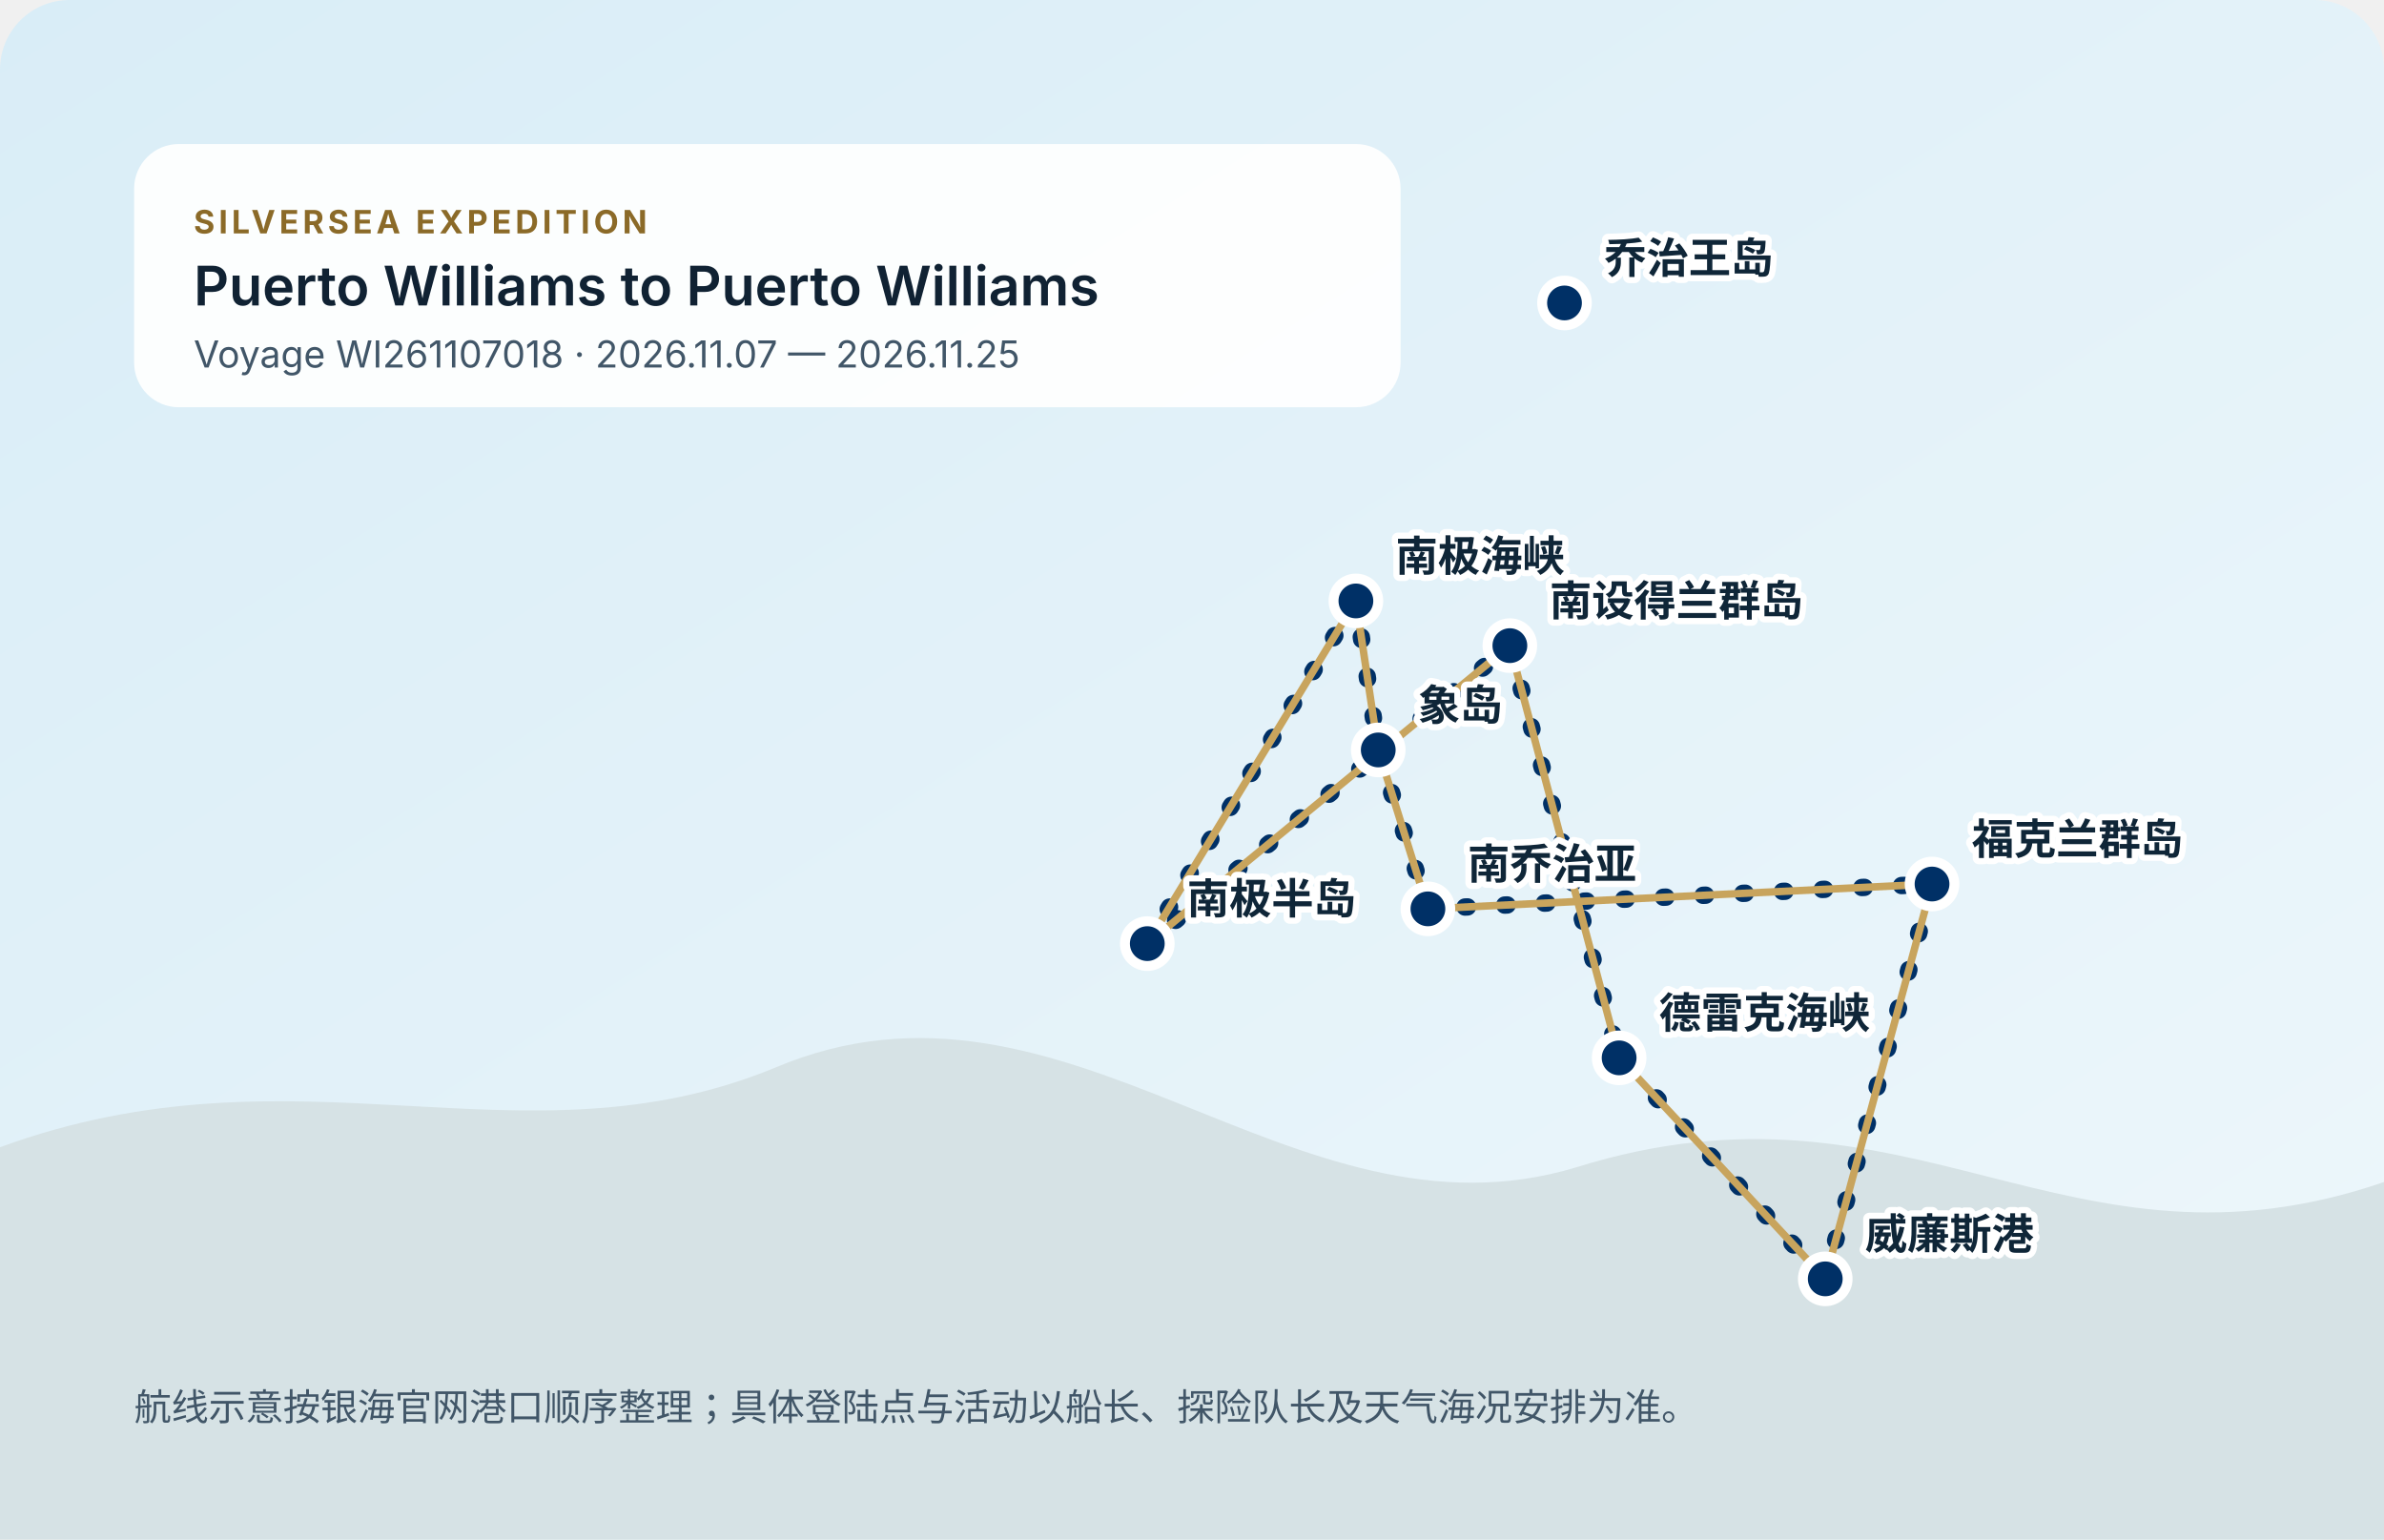
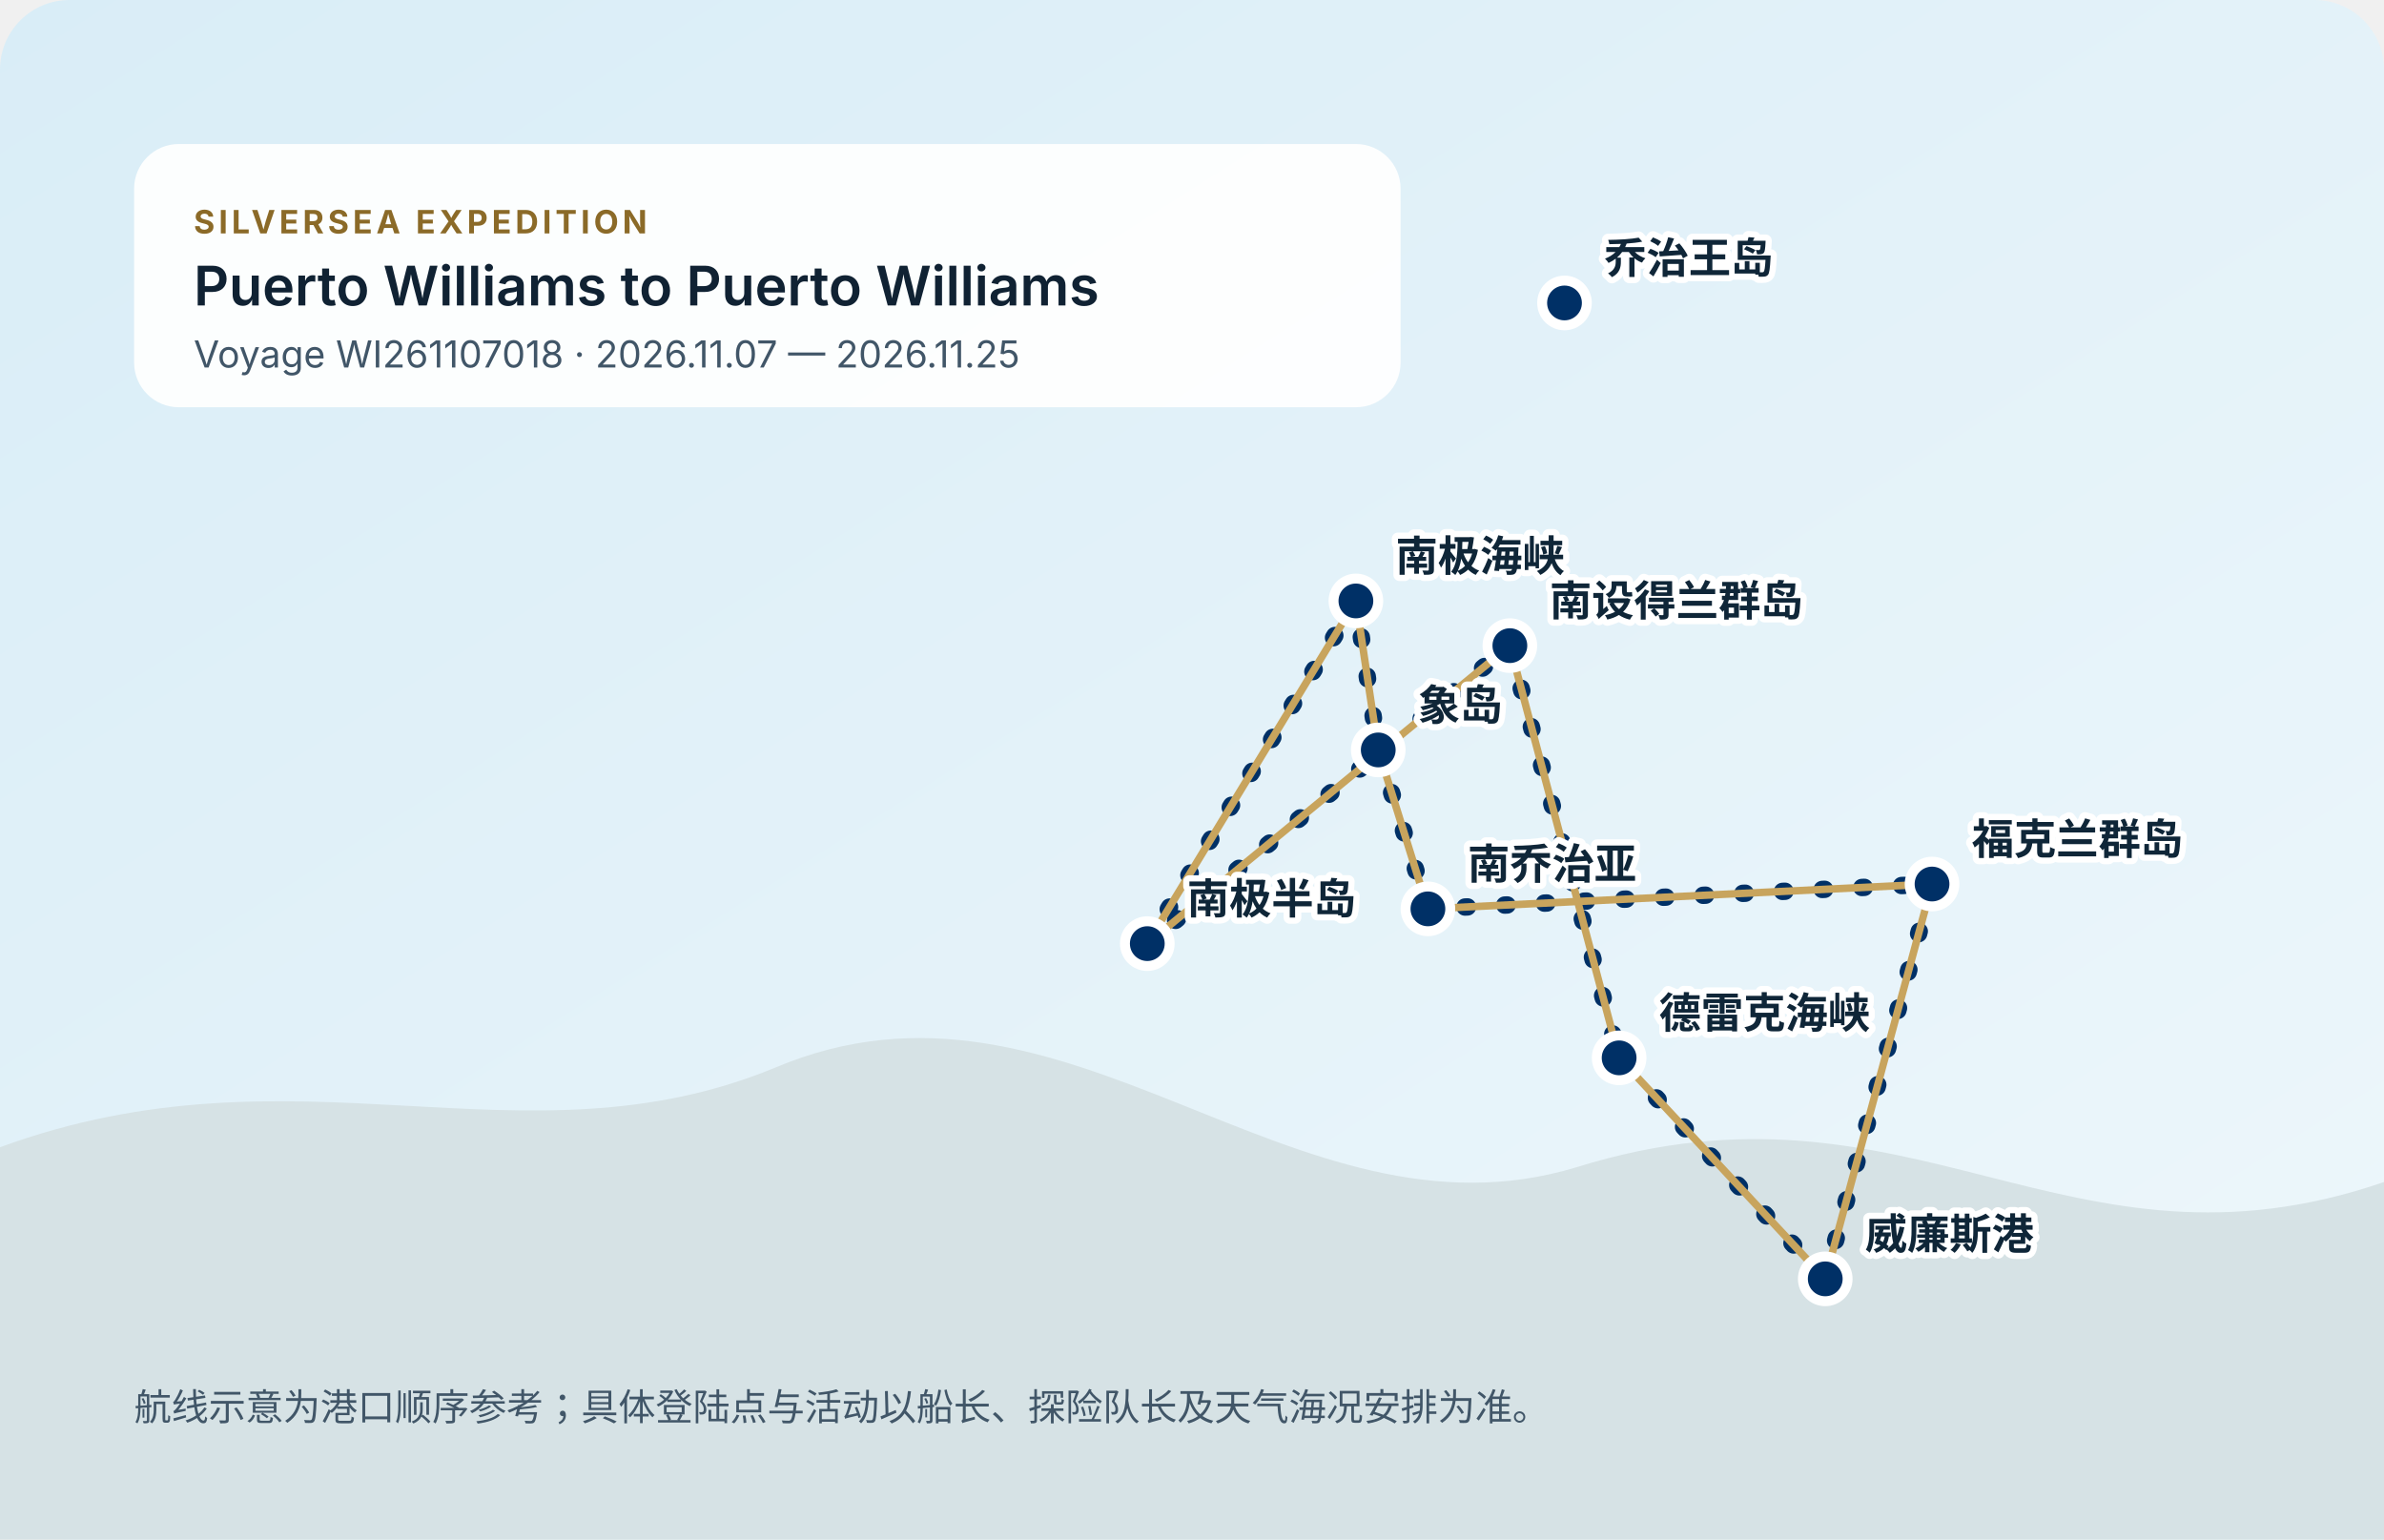
<svg xmlns="http://www.w3.org/2000/svg" viewBox="0 0 960 620" role="img" aria-labelledby="title desc">
  <defs>
    <linearGradient id="sea" x1="0" x2="1" y1="0" y2="1">
      <stop offset="0" stop-color="#d9edf7" />
      <stop offset="1" stop-color="#eef7fb" />
    </linearGradient>
  </defs>
  <rect width="960" height="620" rx="28" fill="url(#sea)" />
  <path d="M0 462 C120 418 210 472 312 430 C430 380 520 505 635 470 C770 428 832 520 960 476 L960 620 L0 620 Z" fill="#d6e2e5" />
  <path d="M 735 515 L 778 356 L 575 366 L 555 302 L 546 242 L 462 380 L 608 260 L 652 426 L 735 515" fill="none" stroke="#003066" stroke-width="7" stroke-linecap="round" stroke-linejoin="round" stroke-dasharray="1 15" />
  <path d="M 735 515 L 778 356 L 575 366 L 555 302 L 546 242 L 462 380 L 608 260 L 652 426 L 735 515" fill="none" stroke="#c8a45d" stroke-width="3" stroke-linecap="round" stroke-linejoin="round" />
  <g>
    <circle cx="630" cy="122" r="9" fill="#003066" stroke="#ffffff" stroke-width="4" />
    <text x="646" y="110" class="label">乔治王岛</text>
  </g>
  <g>
    <circle cx="546" cy="242" r="9" fill="#003066" stroke="#ffffff" stroke-width="4" />
    <text x="562" y="230" class="label">南极海峡</text>
  </g>
  <g>
    <circle cx="462" cy="380" r="9" fill="#003066" stroke="#ffffff" stroke-width="4" />
    <text x="478" y="368" class="label">南极半岛</text>
  </g>
  <g>
    <circle cx="608" cy="260" r="9" fill="#003066" stroke="#ffffff" stroke-width="4" />
    <text x="624" y="248" class="label">南设得兰群岛</text>
  </g>
  <g>
    <circle cx="652" cy="426" r="9" fill="#003066" stroke="#ffffff" stroke-width="4" />
    <text x="668" y="414" class="label">德雷克海峡</text>
  </g>
  <g>
    <circle cx="735" cy="515" r="9" fill="#003066" stroke="#ffffff" stroke-width="4" />
    <text x="751" y="503" class="label">威廉斯港</text>
  </g>
  <g>
    <circle cx="778" cy="356" r="9" fill="#003066" stroke="#ffffff" stroke-width="4" />
    <text x="794" y="344" class="label">福克兰群岛</text>
  </g>
  <g>
    <circle cx="575" cy="366" r="9" fill="#003066" stroke="#ffffff" stroke-width="4" />
    <text x="591" y="354" class="label">南乔治亚</text>
  </g>
  <g>
    <circle cx="555" cy="302" r="9" fill="#003066" stroke="#ffffff" stroke-width="4" />
    <text x="571" y="290" class="label">象岛</text>
  </g>
  <g transform="translate(54 58)">
    <rect width="510" height="106" rx="18" fill="#ffffff" opacity=".92" />
    <text x="24" y="36" class="kicker">SILVERSEA EXPEDITION</text>
    <text x="24" y="65" class="title">Puerto Williams to Puerto Williams</text>
    <text x="24" y="90" class="small">Voyage WI261107018 · 2026.11.07 — 2026.11.25</text>
  </g>
-   <text x="54" y="572" class="small">航线示意按银海官网港口顺序整理；具体登陆点与活动以船长、探险队长及天气海况安排为准。</text>
+   <text x="54" y="572" class="small">航线示意为港口顺序参考；具体登陆点与活动以船长、探险队长及天气海况安排为准。</text>
  <style>
    .title { font: 600 22px -apple-system, BlinkMacSystemFont, "PingFang SC", sans-serif; fill: #102233; }
    .kicker { font: 700 13px -apple-system, BlinkMacSystemFont, "PingFang SC", sans-serif; letter-spacing: .12em; fill: #8b6a28; }
    .label { font: 600 17px -apple-system, BlinkMacSystemFont, "PingFang SC", sans-serif; fill: #0f2638; paint-order: stroke; stroke: #fff; stroke-width: 5px; stroke-linejoin: round; }
    .small { font: 15px -apple-system, BlinkMacSystemFont, "PingFang SC", sans-serif; fill: #415668; }
  </style>
</svg>
